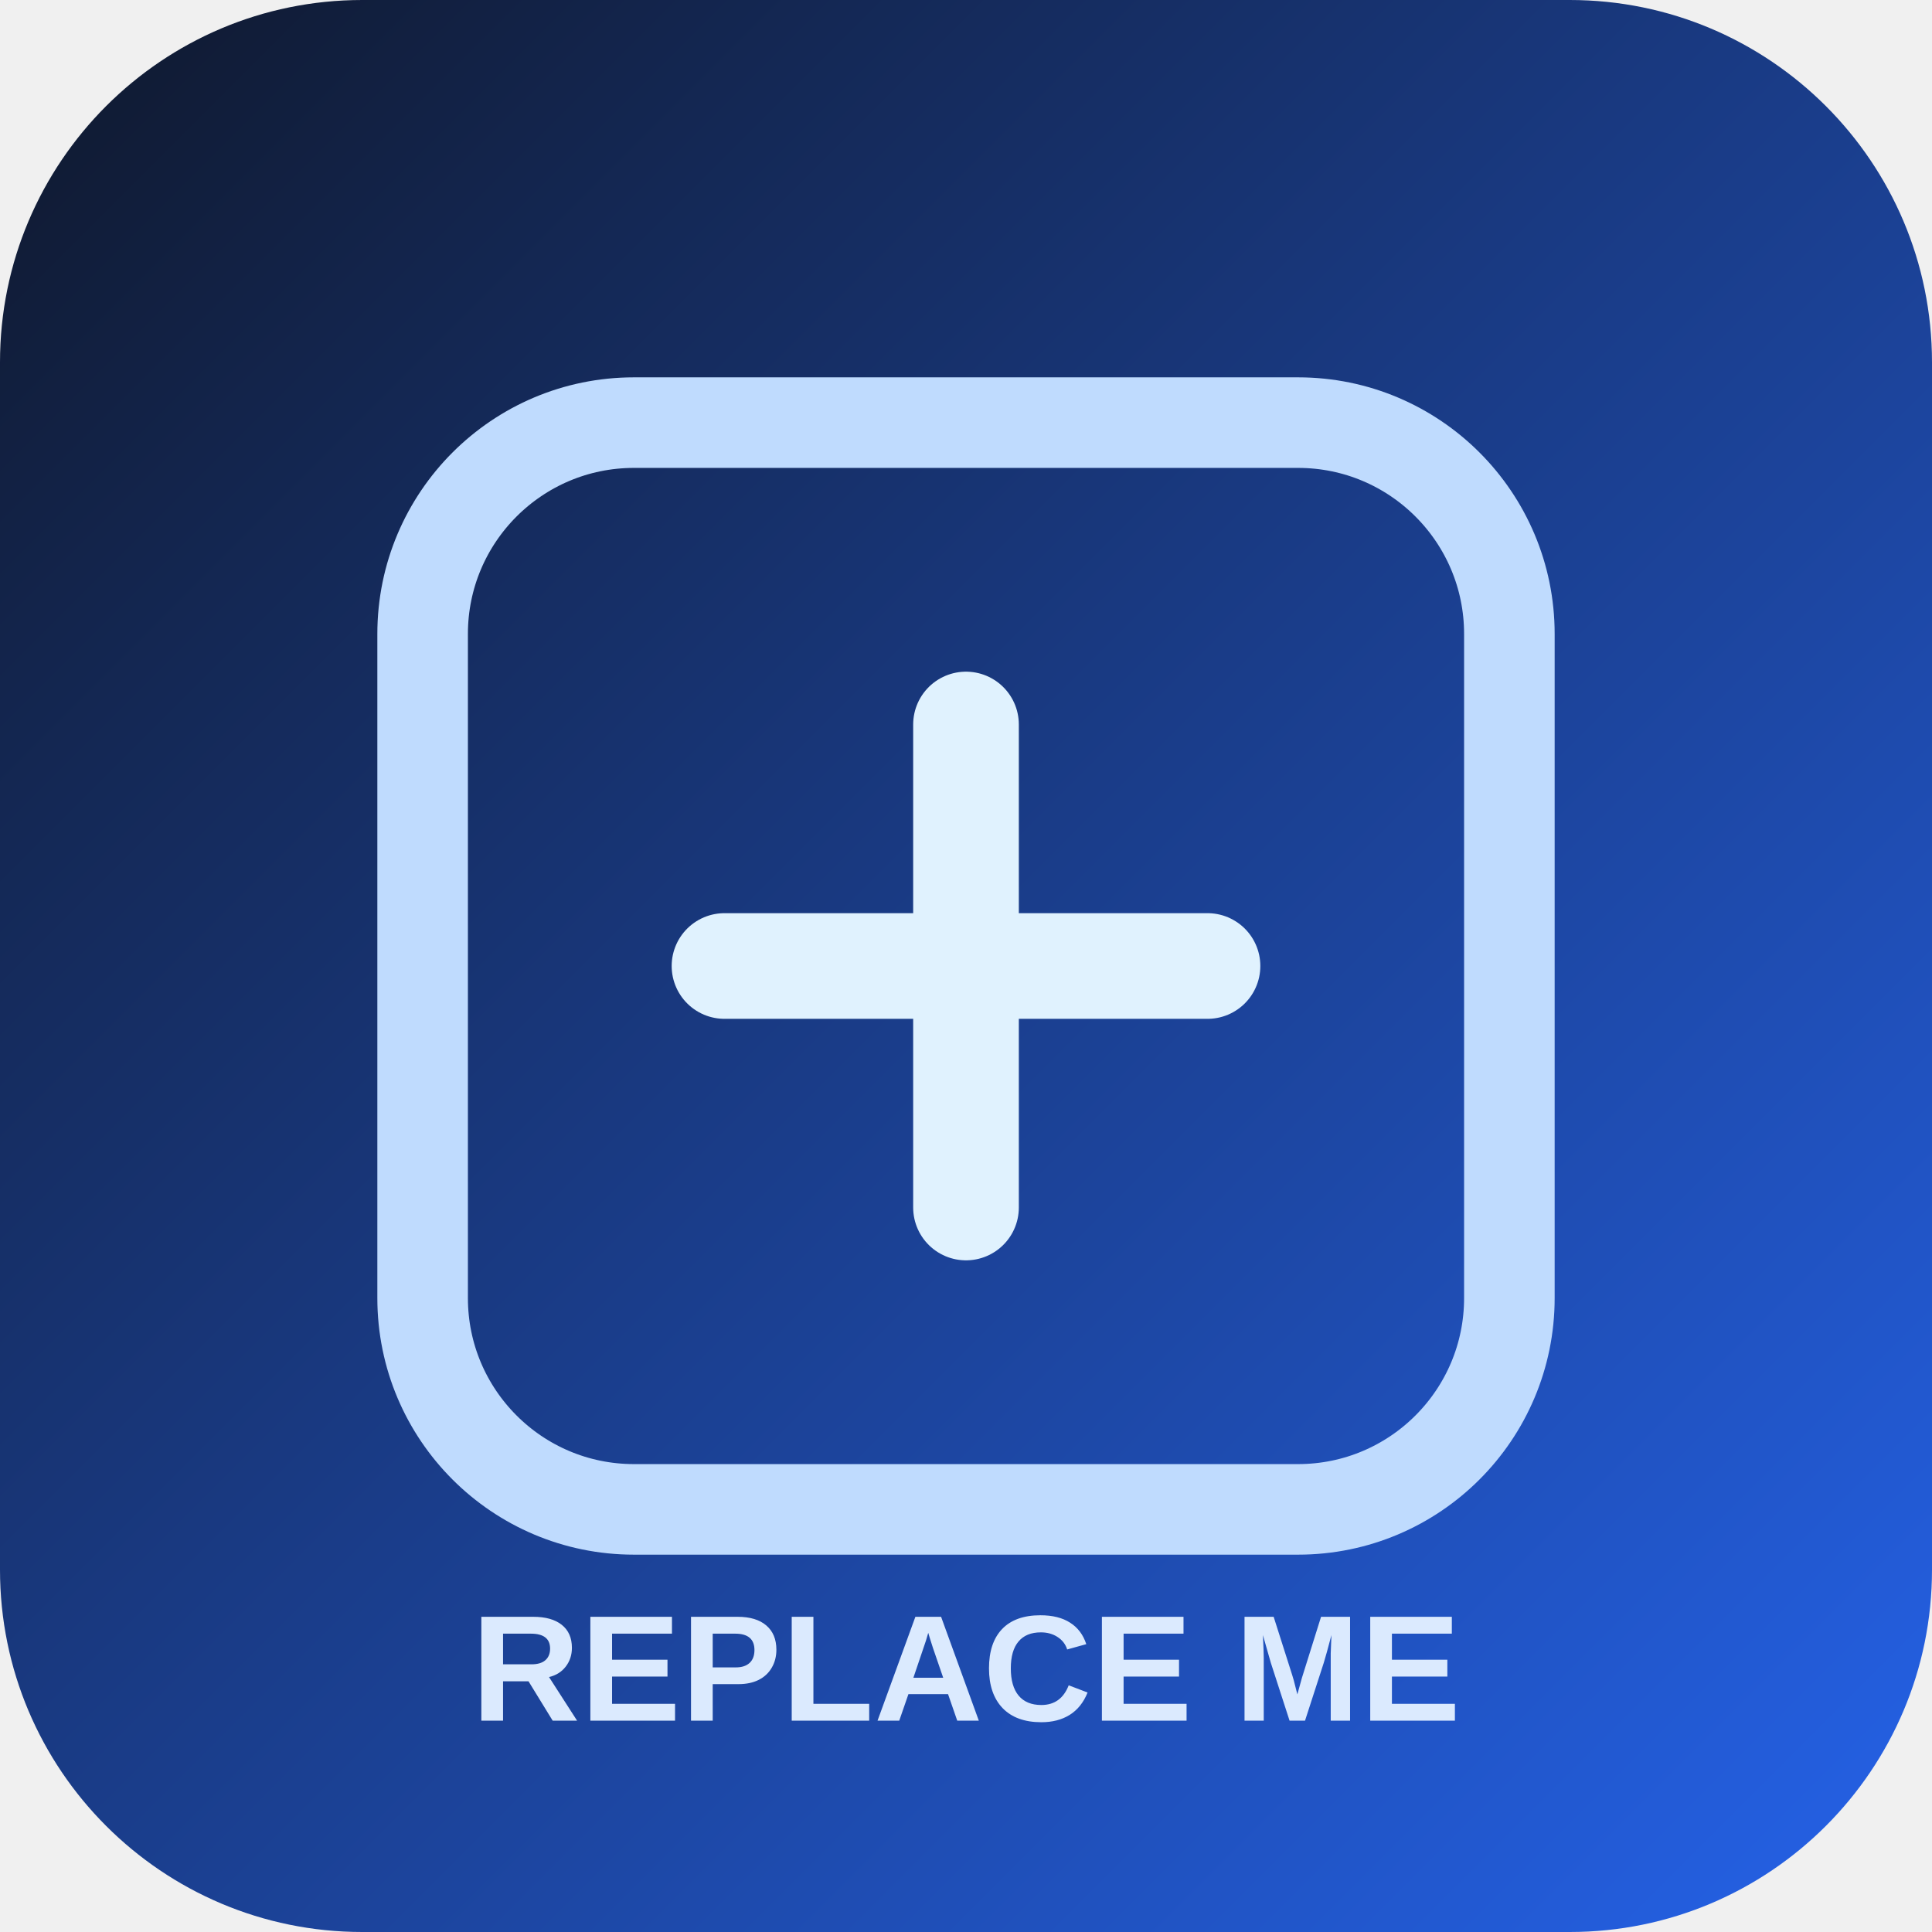
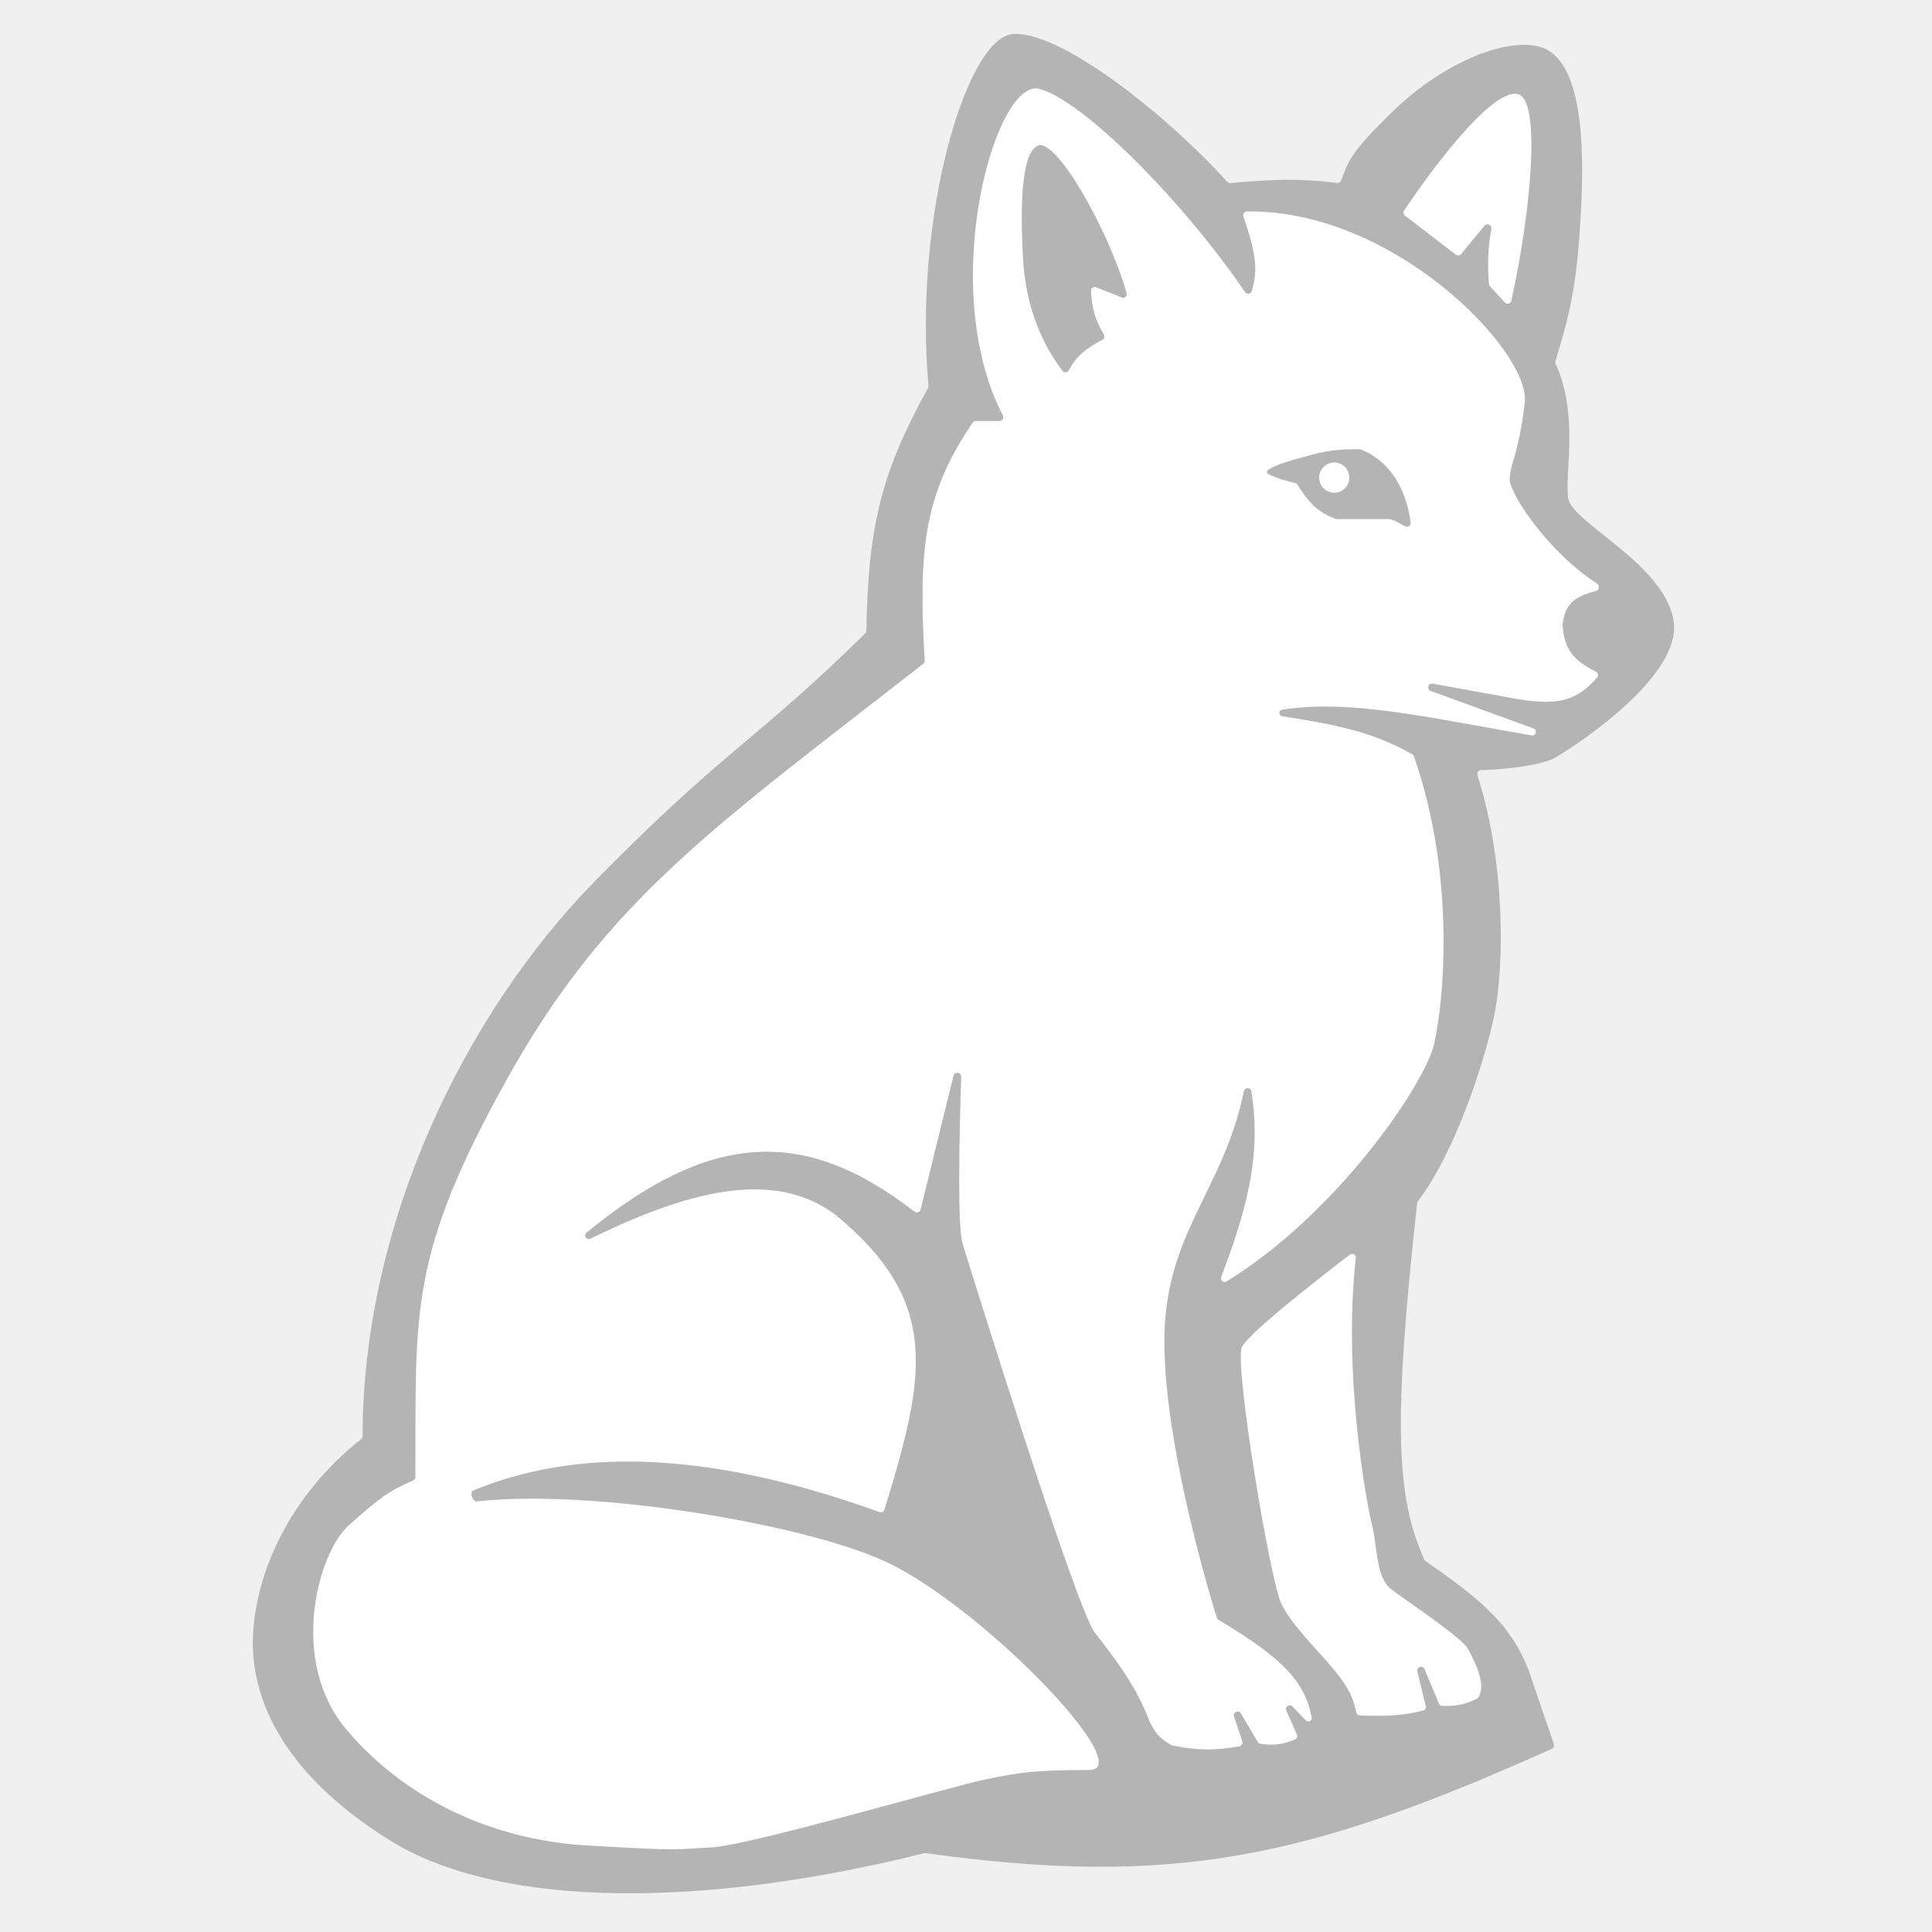
- <svg xmlns="http://www.w3.org/2000/svg" viewBox="0 0 256 256" role="img" aria-labelledby="title desc">
+ <svg xmlns="http://www.w3.org/2000/svg" width="512" height="512" fill="none" viewBox="0 0 512 512">
+   <g clip-path="url(#clip0_16_2)">
+     <path fill="#B4B4B4" d="M268.086 9.072C280.008 7.582 308.226 29.409 325.253 48.204C325.465 48.437 325.775 48.555 326.089 48.526C337.55 47.482 344.068 47.23 354.34 48.48C354.781 48.533 355.21 48.291 355.38 47.881C357.441 42.905 357.145 41.034 369.586 29.072C382.586 16.572 399.586 9.572 408.586 12.572C417.586 15.572 420.086 32.072 419.086 53.572C418.095 74.871 416.248 82.474 412.201 95.697C412.128 95.936 412.147 96.199 412.251 96.426C418.503 109.969 414.594 125.628 415.586 132.072C416.586 138.572 441.834 149.841 443.586 165.072C445.337 180.304 414.586 199.572 411.586 201.072C408.756 202.487 400.331 203.966 392.49 204.069C391.803 204.078 391.314 204.751 391.525 205.406C399.111 229.008 398.539 256.304 396.086 268.572C393.6 281.002 385.68 305.309 375.754 318.352C375.643 318.498 375.574 318.674 375.554 318.857C369.167 376.933 369.944 396.691 377.472 413.322C377.546 413.486 377.667 413.628 377.815 413.731C393.25 424.423 400.333 430.648 405.086 442.572L411.792 462.211C411.958 462.699 411.715 463.239 411.245 463.451C346.753 492.44 311.06 500.233 245.281 491.1C245.154 491.082 245.021 491.089 244.896 491.12C187.041 505.627 132.553 506.052 103.086 487.572C73.586 469.072 66.086 448.572 67.086 432.572C68.079 416.678 76.451 396.675 95.701 381.376C95.942 381.185 96.085 380.893 96.086 380.585C96.175 324.105 123.186 268.471 158.086 233.072C192.971 197.689 198.917 197.616 229.285 167.867C229.473 167.683 229.588 167.419 229.592 167.156C230.054 138.478 233.992 124.48 245.936 102.844C246.032 102.669 246.076 102.466 246.058 102.267C242.061 56.982 256.113 10.569 268.086 9.072Z" />
+     <path fill="#fff" d="M243.959 320.557L252.697 285.075C252.986 283.903 254.763 284.138 254.724 285.344C254.259 299.696 253.669 324.968 255.086 329.572C257.086 336.072 285.086 426.072 290.086 432.572C295.086 439.072 301.064 446.582 304.586 456.072C306.161 459.433 307.511 460.802 310.44 462.489C310.536 462.544 310.643 462.583 310.751 462.604C317.957 463.964 322.04 463.926 328.459 462.78C329.055 462.674 329.415 462.061 329.224 461.487L327.029 454.902C326.65 453.766 328.226 453.045 328.837 454.075L333.34 461.659C333.495 461.92 333.762 462.098 334.063 462.137C337.5 462.581 339.697 462.414 343.174 460.968C343.681 460.757 343.907 460.167 343.686 459.664L340.895 453.322C340.444 452.296 341.764 451.418 342.536 452.23L346.017 455.894C346.679 456.591 347.811 456.047 347.623 455.104C345.75 445.703 340.121 439.537 322.917 429.27C322.707 429.145 322.554 428.974 322.481 428.74C321.176 424.572 308.111 382.1 308.586 354.072C309.053 326.489 324.333 315.174 329.634 289.207C329.858 288.11 331.462 288.083 331.632 289.19C333.883 303.799 331.934 316.814 323.632 338.391C323.292 339.276 324.245 340.096 325.052 339.599C354.497 321.456 377.653 287.275 380.086 276.572C382.577 265.613 385.903 232.594 374.71 200.427C374.63 200.199 374.469 200.006 374.258 199.887C365.021 194.695 356.601 192.342 339.888 189.836C338.793 189.672 338.748 188.226 339.842 188.06C358.056 185.31 377.414 189.984 405.873 194.881C407.066 195.087 407.499 193.442 406.361 193.027L379.128 183.098C377.978 182.679 378.445 180.956 379.65 181.175L401.086 185.072C412.614 187.139 417.669 185.913 423.257 179.548C423.686 179.06 423.518 178.301 422.939 178.007C416.726 174.849 414.593 172.037 414.093 165.67C414.088 165.606 414.09 165.539 414.098 165.475C414.729 160.34 416.836 158.164 422.9 156.654C423.806 156.429 424.018 155.163 423.233 154.658C410.265 146.317 400.086 130.847 400.086 127.072C400.086 123.072 402.586 120.072 404.086 106.572C405.569 93.226 369.423 55.446 330.434 56.036C329.763 56.047 329.306 56.714 329.52 57.349C332.949 67.532 333.388 71.522 331.706 77.168C331.471 77.958 330.431 78.097 329.965 77.417C313.151 52.848 287.322 26.995 275.586 23.572C263.762 20.124 248.118 76.214 265.773 110.072C266.127 110.75 265.641 111.572 264.876 111.572H258.609C258.281 111.572 257.971 111.737 257.785 112.008C244.696 131.085 243.363 146.058 245.054 175.042C245.074 175.37 244.925 175.698 244.666 175.9C189.782 218.79 161.018 238.193 134.586 285.572C108.218 332.836 110.237 347.279 110.088 391.408C110.087 391.805 109.849 392.175 109.486 392.334C102.765 395.291 100.845 396.785 92.586 404.072C84.086 411.572 76.586 440.072 91.586 458.072C106.586 476.072 129.586 487.572 155.586 489.072C181.586 490.572 178.586 490.072 188.586 489.572C198.586 489.072 251.586 473.572 261.086 471.572C270.586 469.572 275.086 469.072 288.586 469.072C302.086 469.072 259.586 425.072 234.086 413.572C212.127 403.67 156.545 394.473 126.425 397.887C125.2 398.025 124.315 395.449 125.455 394.979C151.631 384.185 185.8 383.695 233.087 400.711C233.625 400.905 234.23 400.604 234.398 400.058C245.325 364.555 249.402 345.045 221.556 322.05C206.347 310.553 185.193 314.121 156.533 328.255C155.472 328.778 154.532 327.391 155.448 326.641C187.826 300.158 212.804 298.149 242.347 321.097C242.923 321.545 243.785 321.265 243.959 320.557Z" />
+     <path fill="#fff" d="M402.586 25.072C408.426 27.506 405.581 57.001 400.507 79.725C400.331 80.51 399.348 80.767 398.804 80.174L394.822 75.83C394.669 75.663 394.577 75.447 394.562 75.221C394.181 69.548 394.305 65.763 395.231 60.693C395.42 59.657 394.077 59.004 393.406 59.816L387.2 67.329C386.857 67.744 386.248 67.813 385.82 67.486L372.328 57.141C371.91 56.821 371.809 56.236 372.102 55.799C381.809 41.321 396.691 22.616 402.586 25.072Z" />
+     <path fill="#B4B4B4" d="M271.086 68.072C271.565 77.178 273.984 88.325 281.571 98.285C282.024 98.881 282.944 98.756 283.288 98.092C285.146 94.503 287.471 92.536 292.126 90.071C292.641 89.799 292.825 89.148 292.531 88.645C290.251 84.74 289.363 81.882 289.135 77.082C289.101 76.367 289.822 75.867 290.487 76.133L297.253 78.839C298.014 79.144 298.793 78.459 298.566 77.672C293.58 60.413 279.906 36.644 275.086 38.572C270.086 40.572 270.586 58.572 271.086 68.072Z" />
+     <path fill="#B4B4B4" d="M343.18 127.986C341.939 127.713 338.155 126.814 336.086 125.572C333.586 124.072 345.586 121.072 345.586 121.072C351.664 119.332 354.915 118.983 360.399 119.069C360.521 119.071 360.645 119.096 360.758 119.143C368.004 122.141 372.508 128.865 373.85 138.499C373.966 139.33 373.04 139.895 372.319 139.464C370.887 138.61 368.968 137.572 368.086 137.572H354.265C354.142 137.572 354.025 137.549 353.911 137.505C348.551 135.412 346.747 132.872 343.816 128.422C343.669 128.199 343.441 128.043 343.18 127.986Z" />
+     <path fill="#fff" d="M353.586 130.572C355.795 130.572 357.586 128.781 357.586 126.572C357.586 124.363 355.795 122.572 353.586 122.572C351.377 122.572 349.586 124.363 349.586 126.572C349.586 128.781 351.377 130.572 353.586 130.572Z" />
+     <path fill="#fff" d="M329.086 357.072C330.772 353.279 351.293 337.402 357.693 332.512C358.397 331.974 359.399 332.553 359.3 333.434C355.848 364.181 362.123 398.223 363.586 404.072C365.086 410.072 364.598 417.969 368.586 421.072C372.573 424.176 387.494 433.966 389.086 437.072C390.65 440.124 394.121 446.398 391.72 449.888C391.635 450.011 391.515 450.108 391.381 450.175C387.712 451.988 385.475 452.124 382.239 452.082C381.842 452.077 381.487 451.836 381.334 451.47L377.504 442.322C377.028 441.185 375.317 441.748 375.61 442.945L377.851 452.113C377.981 452.645 377.66 453.183 377.129 453.315C372.513 454.462 368.985 454.935 360.369 454.604C359.91 454.586 359.522 454.256 359.426 453.807C358.668 450.266 357.789 447.71 353.586 442.572C349.086 437.072 342.586 431.072 339.586 425.072C336.586 419.072 327.086 361.572 329.086 357.072Z" />
+   </g>
  <defs>
-     <linearGradient id="bg" x1="0%" x2="100%" y1="0%" y2="100%">
-       <stop offset="0%" stop-color="#0f172a" />
-       <stop offset="100%" stop-color="#2563eb" />
-     </linearGradient>
+     <clipPath id="clip0_16_2">
+       <rect width="377" height="493" fill="#fff" transform="translate(67 9)" />
+     </clipPath>
  </defs>
-   <rect width="256" height="256" rx="48" fill="url(#bg)" />
-   <path d="M56 84c0-15.464 12.536-28 28-28h88c15.464 0 28 12.536 28 28v88c0 15.464-12.536 28-28 28H84c-15.464 0-28-12.536-28-28z" fill="none" stroke="#bfdbfe" stroke-width="12" />
-   <path d="M96 128h64" stroke="#e0f2fe" stroke-linecap="round" stroke-width="14" />
-   <path d="M128 96v64" stroke="#e0f2fe" stroke-linecap="round" stroke-width="14" />
-   <text x="128" y="228" fill="#dbeafe" font-family="Arial, sans-serif" font-size="20" font-weight="700" text-anchor="middle">REPLACE ME</text>
</svg>
